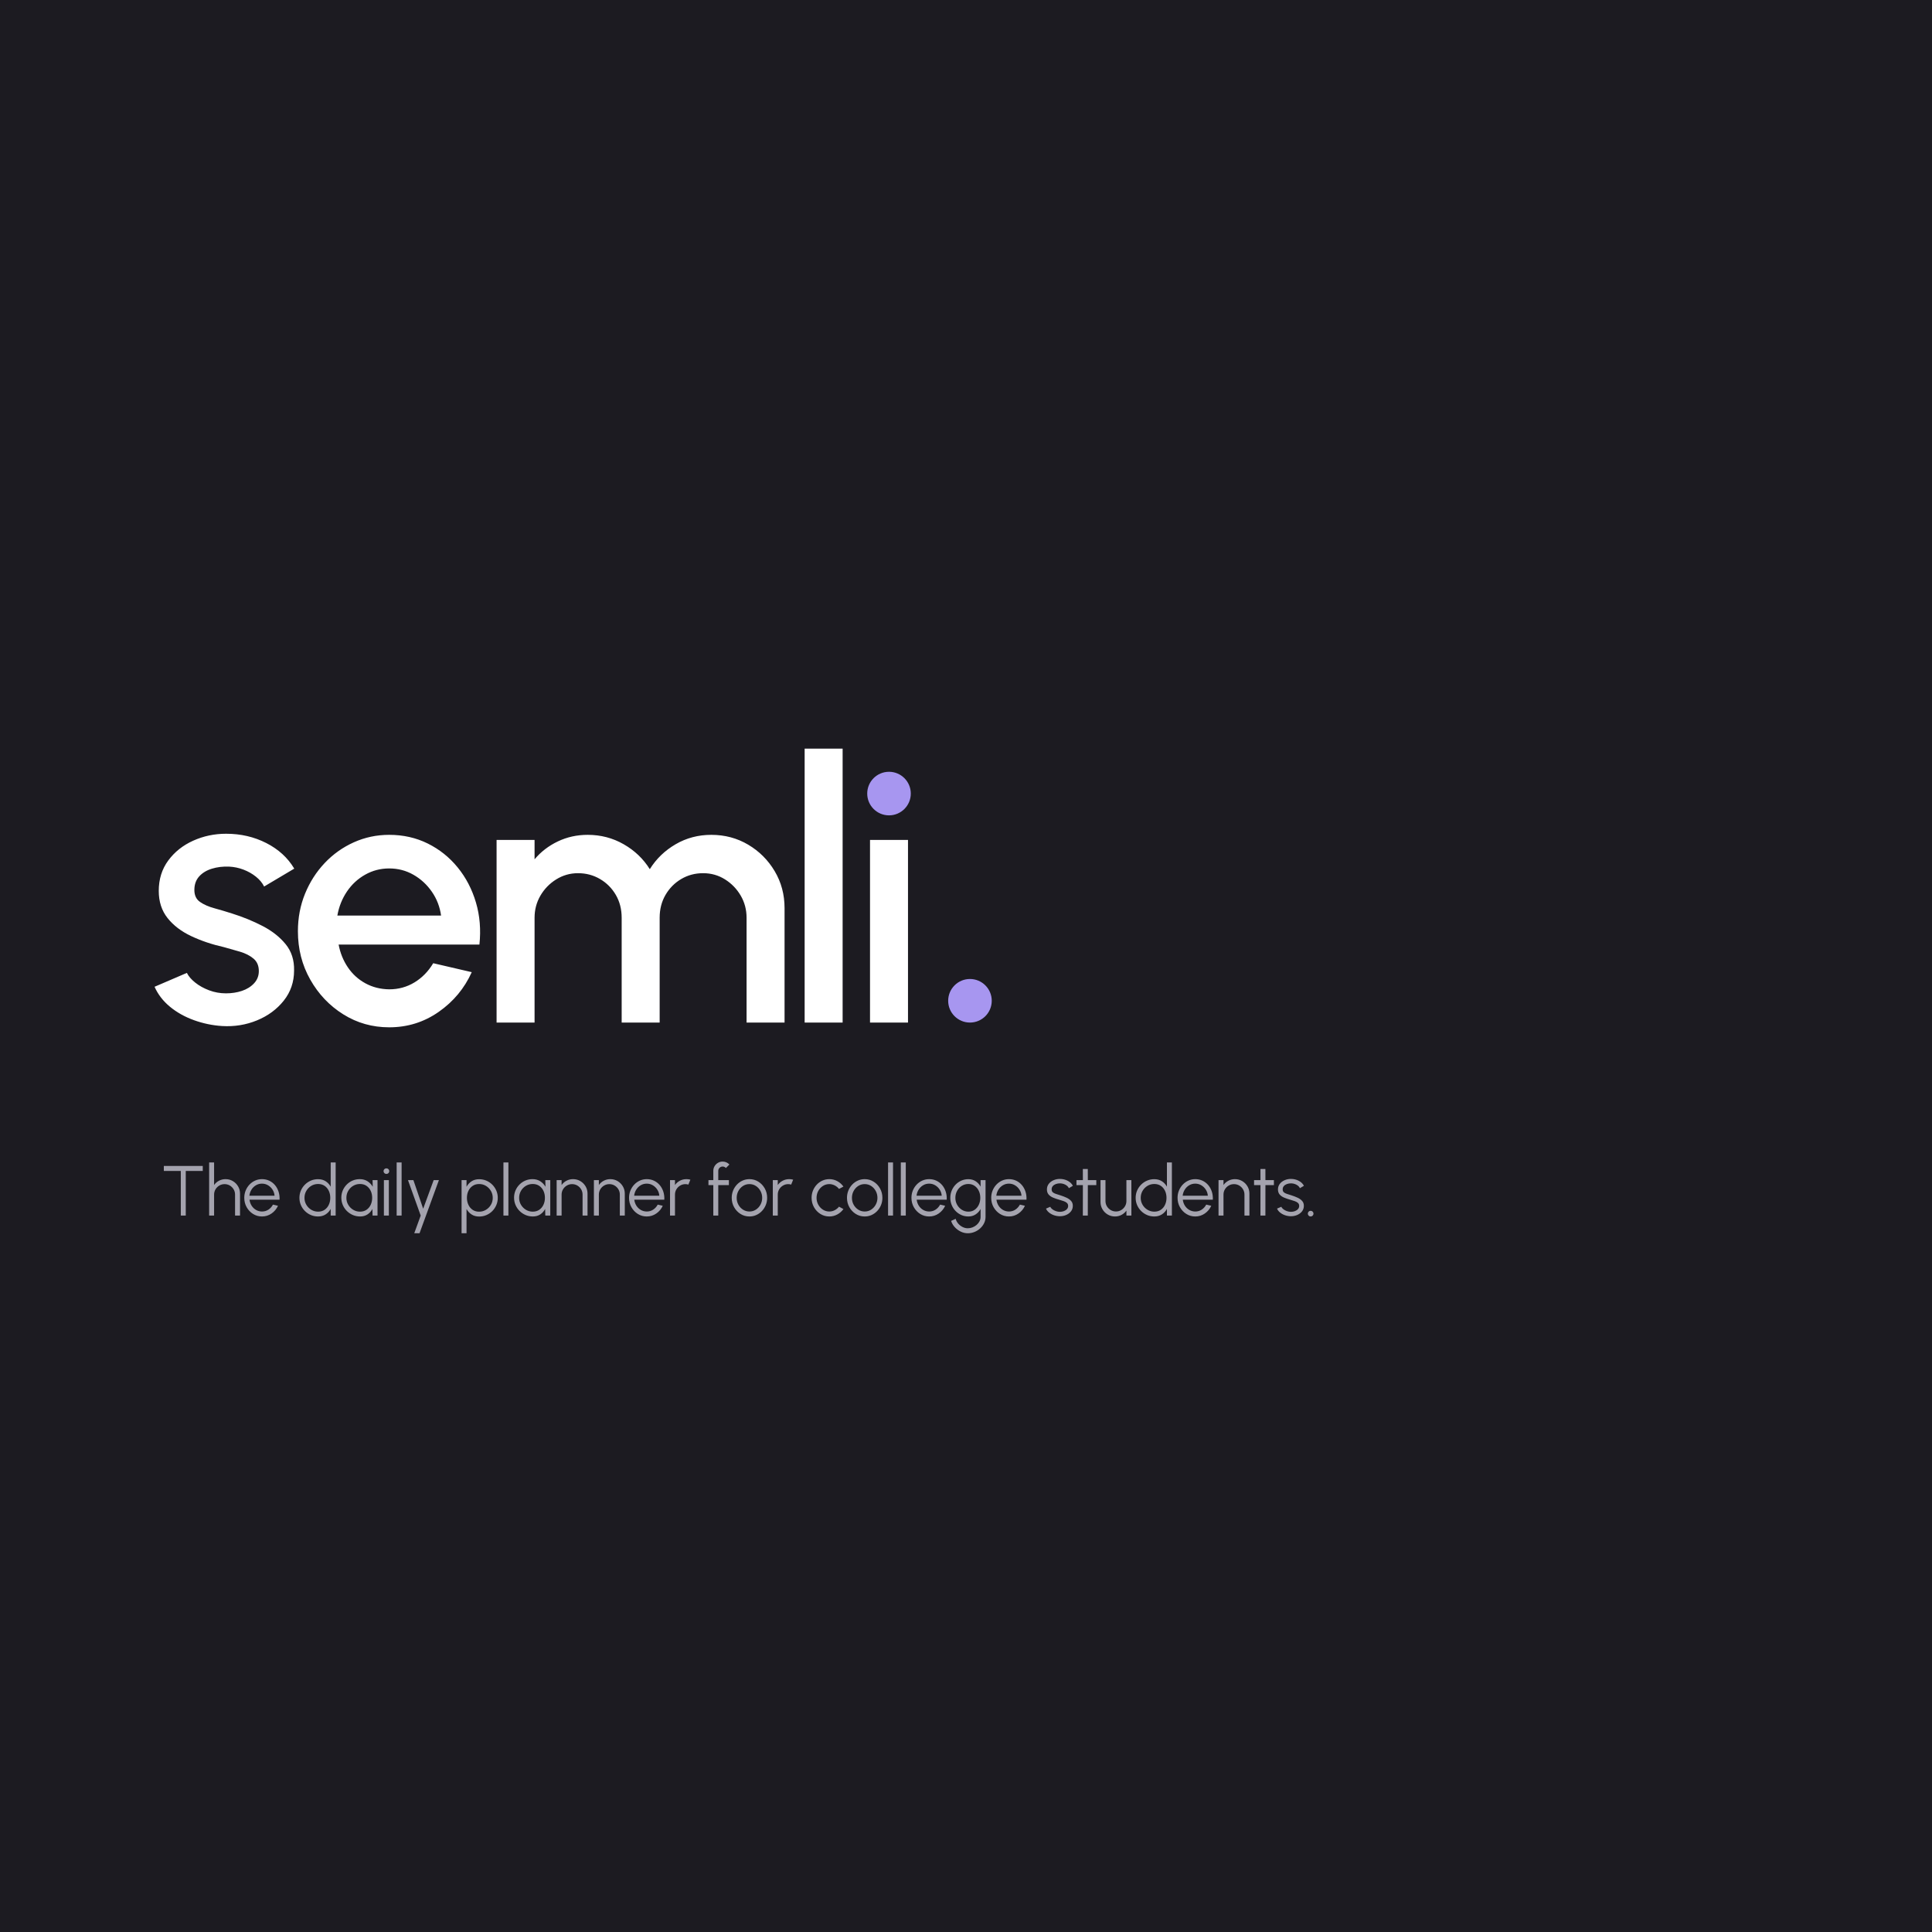
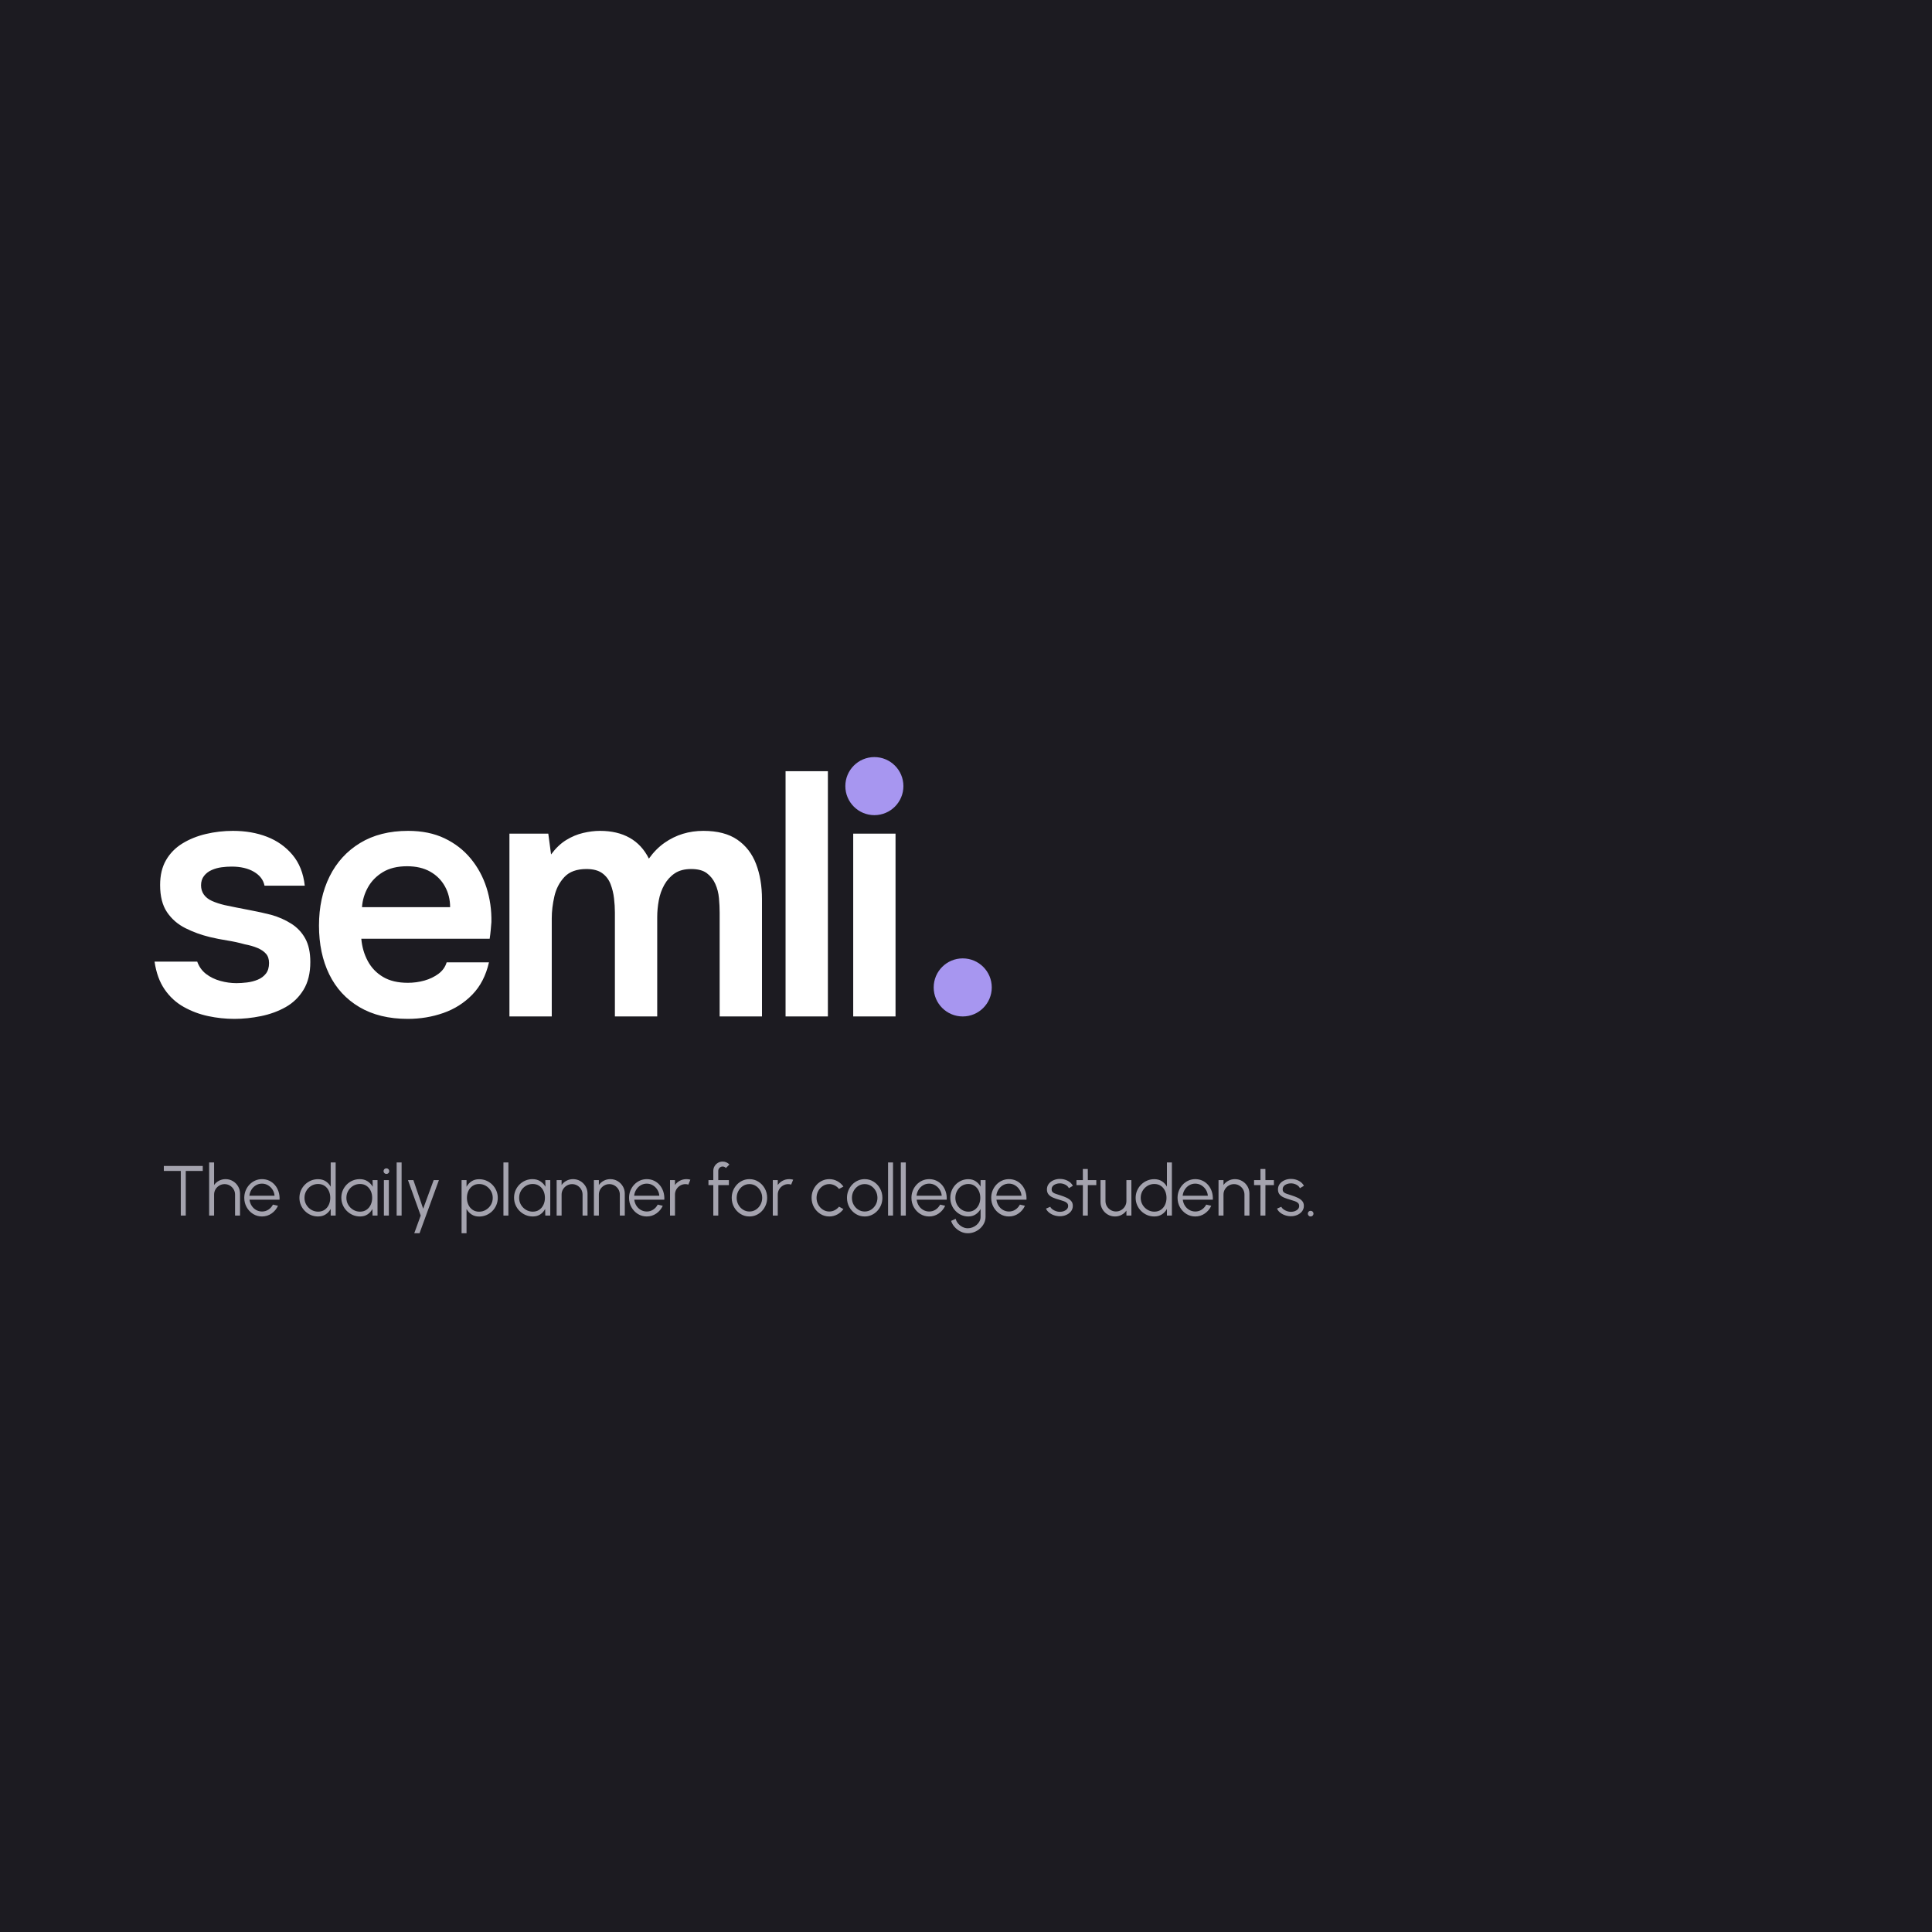
<svg xmlns="http://www.w3.org/2000/svg" viewBox="0 0 1200 1200" width="1200" height="1200">
  <rect width="1200" height="1200" fill="#1C1B21" />
-   <g transform="translate(96.00 465.00) scale(0.113421) translate(-50.00 1500.00)">
-     <path d="M420.0 19Q341.0 14 266.0 -13.0Q191.0 -40 134.5 -86.5Q78.0 -133 50.0 -196L227.0 -272Q240.0 -245 272.5 -219.0Q305.0 -193 349.0 -176.5Q393.0 -160 441.0 -160Q488.0 -160 528.5 -173.5Q569.0 -187 595.0 -215.0Q621.0 -243 621.0 -282Q621.0 -326 591.5 -350.5Q562.0 -375 518.0 -388.0Q474.0 -401 430.0 -413Q332.0 -435 250.5 -473.5Q169.0 -512 121.0 -572.5Q73.0 -633 73.0 -721Q73.0 -817 125.0 -887.5Q177.0 -958 261.5 -996.0Q346.0 -1034 442.0 -1034Q562.0 -1034 662.0 -983.0Q762.0 -932 815.0 -843L650.0 -745Q635.0 -775 605.0 -799.0Q575.0 -823 537.0 -837.5Q499.0 -852 458.0 -854Q407.0 -856 363.5 -842.5Q320.0 -829 294.0 -800.0Q268.0 -771 268.0 -726Q268.0 -682 299.0 -660.5Q330.0 -639 377.5 -626.0Q425.0 -613 475.0 -597Q564.0 -569 642.0 -528.5Q720.0 -488 768.0 -429.0Q816.0 -370 814.0 -285Q814.0 -191 757.5 -120.0Q701.0 -49 611.0 -12.0Q521.0 25 420.0 19Z M1335.0 26Q1197.0 26 1083.5 -45.0Q970.0 -116 902.5 -235.5Q835.0 -355 835.0 -500Q835.0 -610 874.0 -705.5Q913.0 -801 981.5 -873.5Q1050.0 -946 1141.0 -987.0Q1232.0 -1028 1335.0 -1028Q1450.0 -1028 1546.0 -980.5Q1642.0 -933 1710.0 -849.5Q1778.0 -766 1810.0 -657.5Q1842.0 -549 1829.0 -427H1058.0Q1071.0 -358 1108.5 -302.5Q1146.0 -247 1204.5 -215.0Q1263.0 -183 1335.0 -182Q1411.0 -182 1473.5 -220.0Q1536.0 -258 1576.0 -325L1787.0 -276Q1727.0 -143 1606.0 -58.5Q1485.0 26 1335.0 26ZM1051.0 -586H1619.0Q1609.0 -658 1568.5 -716.5Q1528.0 -775 1467.5 -809.5Q1407.0 -844 1335.0 -844Q1264.0 -844 1203.5 -810.0Q1143.0 -776 1103.5 -717.5Q1064.0 -659 1051.0 -586Z M1923.0 0V-1000H2131.0V-894Q2183.0 -956 2258.5 -992.0Q2334.0 -1028 2422.0 -1028Q2529.0 -1028 2619.0 -976.5Q2709.0 -925 2762.0 -840Q2815.0 -925 2903.5 -976.5Q2992.0 -1028 3099.0 -1028Q3210.0 -1028 3301.0 -974.0Q3392.0 -920 3446.0 -829.0Q3500.0 -738 3500.0 -627V0H3292.0V-574Q3292.0 -640 3260.0 -695.0Q3228.0 -750 3174.0 -784.0Q3120.0 -818 3054.0 -818Q2988.0 -818 2934.0 -786.0Q2880.0 -754 2848.0 -699.0Q2816.0 -644 2816.0 -574V0H2608.0V-574Q2608.0 -644 2576.0 -699.0Q2544.0 -754 2489.5 -786.0Q2435.0 -818 2369.0 -818Q2304.0 -818 2249.5 -784.0Q2195.0 -750 2163.0 -695.0Q2131.0 -640 2131.0 -574V0Z M3610.0 0V-1500H3818.0V0Z M3968.0 -1000H4176.0V0H3968.0Z" fill="#FFFFFF" />
-     <circle cx="4072.0" cy="-1254.0" r="119.3" fill="#A796F0" />
-     <circle cx="4515.3" cy="-119.3" r="119.3" fill="#A796F0" />
+   <g transform="translate(96.000 470.235) scale(0.1436428) translate(-46.500 1121.550)">
+     <path d="M391.5 10.5Q334.5 10.5 278.25 -1.5Q222 -13.5 172.5 -41.25Q123 -69 90 -117Q57 -165 46.5 -237H231Q243 -204 269.25 -183.75Q295.5 -163.5 330.75 -153.75Q366 -144 400.5 -144Q421.5 -144 446.25 -147Q471 -150 492.75 -159Q514.5 -168 528 -185.25Q541.5 -202.5 541.5 -231Q541.5 -256.5 528 -271.5Q514.5 -286.5 491.25 -296.25Q468 -306 436.5 -312Q399 -322.5 360.75 -328.5Q322.5 -334.5 285 -343.5Q229.5 -357 180 -381.75Q130.5 -406.5 100.5 -450.75Q70.5 -495 70.5 -568.5Q70.5 -631.5 96 -675.75Q121.5 -720 166.5 -747.75Q211.5 -775.5 268.5 -789Q325.5 -802.5 385.5 -802.5Q466.5 -802.5 532.5 -777Q598.5 -751.5 642.75 -699Q687 -646.5 696 -565.5H522Q514.5 -603 476.25 -625.5Q438 -648 379.5 -648Q358.5 -648 336 -645Q313.5 -642 293.25 -633Q273 -624 260.25 -607.5Q247.5 -591 247.5 -567Q247.5 -544.5 259.5 -527.25Q271.5 -510 294.75 -499.5Q318 -489 349.5 -481.5Q399 -471 454.5 -460.5Q510 -450 550.5 -439.5Q598.5 -426 637.5 -401.25Q676.5 -376.5 698.25 -336.75Q720 -297 720 -235.5Q720 -163.5 690.75 -115.5Q661.5 -67.5 613.5 -40.5Q565.5 -13.5 507 -1.5Q448.5 10.5 391.5 10.5Z M1141.5 10.5Q1018.5 10.5 932.25 -40.5Q846 -91.5 801.75 -182.25Q757.5 -273 757.5 -393Q757.5 -513 803.25 -605.25Q849 -697.5 935.25 -750Q1021.5 -802.5 1143 -802.5Q1233 -802.5 1300.5 -770.25Q1368 -738 1413.75 -682.5Q1459.5 -627 1482 -556.5Q1504.5 -486 1503 -408Q1501.5 -390 1500 -372.75Q1498.5 -355.5 1495.5 -336H940.5Q945 -283.5 968.25 -240Q991.5 -196.5 1034.25 -171Q1077 -145.5 1141.5 -145.5Q1179 -145.5 1213.5 -155.25Q1248 -165 1274.25 -184.5Q1300.5 -204 1309.5 -234H1492.5Q1473 -148.5 1420.5 -94.5Q1368 -40.5 1295.25 -15Q1222.5 10.5 1141.5 10.5ZM1324.5 -472.5Q1324.5 -522 1302 -562.5Q1279.5 -603 1238.25 -626.25Q1197 -649.5 1138.5 -649.5Q1075.5 -649.5 1033.5 -624Q991.5 -598.5 969 -558Q946.5 -517.5 943.5 -472.5Z M1581 0V-790.5H1749L1761 -700.5Q1791 -741 1826.25 -762.75Q1861.5 -784.5 1899.75 -793.5Q1938 -802.5 1972.5 -802.5Q2047.5 -802.5 2100.75 -772.5Q2154 -742.5 2184 -682.5Q2214 -724.5 2251.5 -750.75Q2289 -777 2331 -789.75Q2373 -802.5 2419.5 -802.5Q2511 -802.5 2566.5 -764.25Q2622 -726 2647.5 -659.25Q2673 -592.5 2673 -507V0H2490V-448.5Q2490 -478.5 2487 -511.5Q2484 -544.5 2471.25 -573Q2458.5 -601.5 2434.5 -619.5Q2410.5 -637.5 2367 -637.5Q2323.5 -637.5 2295.75 -618.75Q2268 -600 2250.75 -569.25Q2233.5 -538.5 2226.75 -501.75Q2220 -465 2220 -429V0H2037V-450Q2037 -478.5 2033.25 -510.75Q2029.5 -543 2018.25 -572.25Q2007 -601.5 1982.25 -619.5Q1957.5 -637.5 1914 -637.5Q1851 -637.5 1818.75 -603Q1786.5 -568.5 1775.25 -519Q1764 -469.5 1764 -424.5V0Z M2775 0V-1060.5H2958V0Z M3067.5 0V-790.5H3250.5V0Z" fill="#FFFFFF" />
+     <circle cx="3159.0" cy="-996.0" r="125.55" fill="#A796F0" />
+     <circle cx="3541.05" cy="-125.55" r="125.55" fill="#A796F0" />
  </g>
  <g transform="translate(100 755)">
    <path d="M25.938 -30.8V-27.72H15.378V0.0H12.298V-27.72H1.76V-30.8Z M49.082 -13.618V0.0H46.002V-13.002Q46.002 -14.806 45.122 -16.28Q44.242 -17.754 42.768 -18.634Q41.294 -19.514 39.49 -19.514Q37.708 -19.514 36.223 -18.634Q34.738 -17.754 33.858 -16.28Q32.978 -14.806 32.978 -13.002V0.0H29.898V-33.0H32.978V-18.964Q34.144 -20.636 36.014 -21.626Q37.884 -22.616 40.084 -22.616Q42.57 -22.616 44.616 -21.406Q46.662 -20.196 47.872 -18.15Q49.082 -16.104 49.082 -13.618Z M62.722 0.572Q59.686 0.572 57.189 -0.99Q54.692 -2.552 53.207 -5.181Q51.722 -7.81 51.722 -11.0Q51.722 -13.42 52.58 -15.521Q53.438 -17.622 54.945 -19.217Q56.452 -20.812 58.454 -21.714Q60.456 -22.616 62.722 -22.616Q65.164 -22.616 67.221 -21.648Q69.278 -20.68 70.763 -18.942Q72.248 -17.204 73.007 -14.872Q73.766 -12.54 73.634 -9.834H54.978Q55.242 -7.744 56.309 -6.094Q57.376 -4.444 59.037 -3.487Q60.698 -2.53 62.722 -2.508Q64.922 -2.508 66.693 -3.652Q68.464 -4.796 69.542 -6.798L72.666 -6.072Q71.346 -3.146 68.684 -1.287Q66.022 0.572 62.722 0.572ZM54.89 -12.32H70.532Q70.378 -14.366 69.289 -16.071Q68.2 -17.776 66.484 -18.799Q64.768 -19.822 62.722 -19.822Q60.676 -19.822 58.982 -18.821Q57.288 -17.82 56.21 -16.115Q55.132 -14.41 54.89 -12.32Z  M105.402 -33.0H108.482V0.0H105.402V-4.114Q104.258 -2.002 102.267 -0.715Q100.276 0.572 97.548 0.572Q95.15 0.572 93.06 -0.33Q90.97 -1.232 89.375 -2.827Q87.78 -4.422 86.878 -6.512Q85.976 -8.602 85.976 -11.0Q85.976 -13.398 86.878 -15.499Q87.78 -17.6 89.375 -19.195Q90.97 -20.79 93.06 -21.692Q95.15 -22.594 97.548 -22.594Q100.276 -22.594 102.267 -21.307Q104.258 -20.02 105.402 -17.93ZM97.57 -2.42Q99.924 -2.42 101.618 -3.575Q103.312 -4.73 104.225 -6.688Q105.138 -8.646 105.138 -11.0Q105.138 -13.42 104.214 -15.367Q103.29 -17.314 101.596 -18.458Q99.902 -19.602 97.57 -19.602Q95.238 -19.602 93.324 -18.447Q91.41 -17.292 90.266 -15.334Q89.122 -13.376 89.122 -11.0Q89.122 -8.602 90.288 -6.655Q91.454 -4.708 93.379 -3.564Q95.304 -2.42 97.57 -2.42Z M131.406 -22.0H134.486V0.0H131.406L131.296 -4.092Q130.218 -2.002 128.282 -0.715Q126.346 0.572 123.662 0.572Q121.242 0.572 119.13 -0.341Q117.018 -1.254 115.412 -2.86Q113.806 -4.466 112.904 -6.578Q112.002 -8.69 112.002 -11.11Q112.002 -13.486 112.893 -15.576Q113.784 -17.666 115.357 -19.25Q116.93 -20.834 119.009 -21.725Q121.088 -22.616 123.464 -22.616Q126.214 -22.616 128.26 -21.307Q130.306 -19.998 131.516 -17.886ZM123.596 -2.42Q125.95 -2.42 127.644 -3.575Q129.338 -4.73 130.251 -6.688Q131.164 -8.646 131.164 -11.0Q131.164 -13.42 130.24 -15.367Q129.316 -17.314 127.622 -18.458Q125.928 -19.602 123.596 -19.602Q121.264 -19.602 119.339 -18.447Q117.414 -17.292 116.281 -15.334Q115.148 -13.376 115.148 -11.0Q115.148 -8.602 116.314 -6.655Q117.48 -4.708 119.405 -3.564Q121.33 -2.42 123.596 -2.42Z M138.446 -22.0H141.526V0.0H138.446ZM140.008 -25.85Q139.26 -25.85 138.743 -26.345Q138.226 -26.84 138.226 -27.588Q138.226 -28.336 138.743 -28.831Q139.26 -29.326 140.008 -29.326Q140.734 -29.326 141.251 -28.831Q141.768 -28.336 141.768 -27.588Q141.768 -26.84 141.262 -26.345Q140.756 -25.85 140.008 -25.85Z M146.366 0.0V-33.0H149.446V0.0Z M169.356 -22.0H172.612L160.578 11.0H157.3L161.304 0.0L153.406 -22.0H156.772L162.844 -4.246Z  M189.772 11.0H186.692V-22.0H189.772V-17.886Q190.916 -19.976 192.896 -21.274Q194.876 -22.572 197.604 -22.572Q200.002 -22.572 202.103 -21.67Q204.204 -20.768 205.788 -19.173Q207.372 -17.578 208.274 -15.488Q209.176 -13.398 209.176 -11.0Q209.176 -8.602 208.274 -6.49Q207.372 -4.378 205.788 -2.783Q204.204 -1.188 202.103 -0.286Q200.002 0.616 197.604 0.616Q194.876 0.616 192.896 -0.682Q190.916 -1.98 189.772 -4.07ZM197.582 -19.58Q195.272 -19.58 193.567 -18.425Q191.862 -17.27 190.938 -15.334Q190.014 -13.398 190.014 -11.0Q190.014 -8.646 190.927 -6.688Q191.84 -4.73 193.545 -3.564Q195.25 -2.398 197.582 -2.398Q199.87 -2.398 201.795 -3.542Q203.72 -4.686 204.886 -6.633Q206.052 -8.58 206.052 -11.0Q206.052 -13.354 204.908 -15.301Q203.764 -17.248 201.85 -18.414Q199.936 -19.58 197.582 -19.58Z M212.696 0.0V-33.0H215.776V0.0Z M238.7 -22.0H241.78V0.0H238.7L238.59 -4.092Q237.512 -2.002 235.576 -0.715Q233.64 0.572 230.956 0.572Q228.536 0.572 226.424 -0.341Q224.312 -1.254 222.706 -2.86Q221.1 -4.466 220.198 -6.578Q219.296 -8.69 219.296 -11.11Q219.296 -13.486 220.187 -15.576Q221.078 -17.666 222.651 -19.25Q224.224 -20.834 226.303 -21.725Q228.382 -22.616 230.758 -22.616Q233.508 -22.616 235.554 -21.307Q237.6 -19.998 238.81 -17.886ZM230.89 -2.42Q233.244 -2.42 234.938 -3.575Q236.632 -4.73 237.545 -6.688Q238.458 -8.646 238.458 -11.0Q238.458 -13.42 237.534 -15.367Q236.61 -17.314 234.916 -18.458Q233.222 -19.602 230.89 -19.602Q228.558 -19.602 226.633 -18.447Q224.708 -17.292 223.575 -15.334Q222.442 -13.376 222.442 -11.0Q222.442 -8.602 223.608 -6.655Q224.774 -4.708 226.699 -3.564Q228.624 -2.42 230.89 -2.42Z M264.924 -13.618V0.0H261.844V-13.002Q261.844 -14.806 260.964 -16.28Q260.084 -17.754 258.61 -18.634Q257.136 -19.514 255.332 -19.514Q253.55 -19.514 252.065 -18.634Q250.58 -17.754 249.7 -16.28Q248.82 -14.806 248.82 -13.002V0.0H245.74V-22.0H248.82V-18.964Q249.986 -20.636 251.856 -21.626Q253.726 -22.616 255.926 -22.616Q258.412 -22.616 260.458 -21.406Q262.504 -20.196 263.714 -18.15Q264.924 -16.104 264.924 -13.618Z M288.068 -13.618V0.0H284.988V-13.002Q284.988 -14.806 284.108 -16.28Q283.228 -17.754 281.754 -18.634Q280.28 -19.514 278.476 -19.514Q276.694 -19.514 275.209 -18.634Q273.724 -17.754 272.844 -16.28Q271.964 -14.806 271.964 -13.002V0.0H268.884V-22.0H271.964V-18.964Q273.13 -20.636 275.0 -21.626Q276.87 -22.616 279.07 -22.616Q281.556 -22.616 283.602 -21.406Q285.648 -20.196 286.858 -18.15Q288.068 -16.104 288.068 -13.618Z M301.708 0.572Q298.672 0.572 296.175 -0.99Q293.678 -2.552 292.193 -5.181Q290.708 -7.81 290.708 -11.0Q290.708 -13.42 291.566 -15.521Q292.424 -17.622 293.931 -19.217Q295.438 -20.812 297.44 -21.714Q299.442 -22.616 301.708 -22.616Q304.15 -22.616 306.207 -21.648Q308.264 -20.68 309.749 -18.942Q311.234 -17.204 311.993 -14.872Q312.752 -12.54 312.62 -9.834H293.964Q294.228 -7.744 295.295 -6.094Q296.362 -4.444 298.023 -3.487Q299.684 -2.53 301.708 -2.508Q303.908 -2.508 305.679 -3.652Q307.45 -4.796 308.528 -6.798L311.652 -6.072Q310.332 -3.146 307.67 -1.287Q305.008 0.572 301.708 0.572ZM293.876 -12.32H309.518Q309.364 -14.366 308.275 -16.071Q307.186 -17.776 305.47 -18.799Q303.754 -19.822 301.708 -19.822Q299.662 -19.822 297.968 -18.821Q296.274 -17.82 295.196 -16.115Q294.118 -14.41 293.876 -12.32Z M316.162 0.0V-22.0H319.242V-18.964Q320.408 -20.636 322.278 -21.626Q324.148 -22.616 326.348 -22.616Q327.624 -22.616 328.812 -22.286L327.558 -19.228Q326.634 -19.514 325.754 -19.514Q323.972 -19.514 322.487 -18.634Q321.002 -17.754 320.122 -16.28Q319.242 -14.806 319.242 -13.002V0.0Z  M346.126 -27.742V-22.0H352.726V-18.92H346.126V0.0H343.046V-18.92H340.032V-22.0H343.046V-27.742Q343.046 -29.348 343.827 -30.657Q344.608 -31.966 345.928 -32.747Q347.248 -33.528 348.854 -33.528Q350.02 -33.528 351.109 -33.066Q352.198 -32.604 353.056 -31.702L350.856 -29.524Q350.504 -29.964 349.965 -30.206Q349.426 -30.448 348.854 -30.448Q347.732 -30.448 346.929 -29.656Q346.126 -28.864 346.126 -27.742Z M365.486 0.572Q362.45 0.572 359.953 -0.99Q357.456 -2.552 355.971 -5.181Q354.486 -7.81 354.486 -11.0Q354.486 -13.42 355.344 -15.521Q356.202 -17.622 357.709 -19.217Q359.216 -20.812 361.218 -21.714Q363.22 -22.616 365.486 -22.616Q368.522 -22.616 371.019 -21.054Q373.516 -19.492 375.001 -16.852Q376.486 -14.212 376.486 -11.0Q376.486 -8.602 375.628 -6.512Q374.77 -4.422 373.263 -2.827Q371.756 -1.232 369.765 -0.33Q367.774 0.572 365.486 0.572ZM365.486 -2.508Q367.73 -2.508 369.523 -3.685Q371.316 -4.862 372.361 -6.798Q373.406 -8.734 373.406 -11.0Q373.406 -13.31 372.35 -15.257Q371.294 -17.204 369.501 -18.37Q367.708 -19.536 365.486 -19.536Q363.242 -19.536 361.449 -18.359Q359.656 -17.182 358.611 -15.246Q357.566 -13.31 357.566 -11.0Q357.566 -8.624 358.644 -6.699Q359.722 -4.774 361.526 -3.641Q363.33 -2.508 365.486 -2.508Z M380.006 0.0V-22.0H383.086V-18.964Q384.252 -20.636 386.122 -21.626Q387.992 -22.616 390.192 -22.616Q391.468 -22.616 392.656 -22.286L391.402 -19.228Q390.478 -19.514 389.598 -19.514Q387.816 -19.514 386.331 -18.634Q384.846 -17.754 383.966 -16.28Q383.086 -14.806 383.086 -13.002V0.0Z  M421.124 -5.522 423.874 -4.026Q422.378 -1.936 420.079 -0.682Q417.78 0.572 415.096 0.572Q412.06 0.572 409.563 -0.99Q407.066 -2.552 405.581 -5.181Q404.096 -7.81 404.096 -11.0Q404.096 -13.42 404.954 -15.521Q405.812 -17.622 407.319 -19.217Q408.826 -20.812 410.828 -21.714Q412.83 -22.616 415.096 -22.616Q417.78 -22.616 420.079 -21.362Q422.378 -20.108 423.874 -17.996L421.124 -16.522Q419.98 -17.974 418.374 -18.755Q416.768 -19.536 415.096 -19.536Q412.874 -19.536 411.07 -18.359Q409.266 -17.182 408.221 -15.246Q407.176 -13.31 407.176 -11.0Q407.176 -8.69 408.243 -6.754Q409.31 -4.818 411.114 -3.663Q412.918 -2.508 415.096 -2.508Q416.9 -2.508 418.484 -3.344Q420.068 -4.18 421.124 -5.522Z M437.074 0.572Q434.038 0.572 431.541 -0.99Q429.044 -2.552 427.559 -5.181Q426.074 -7.81 426.074 -11.0Q426.074 -13.42 426.932 -15.521Q427.79 -17.622 429.297 -19.217Q430.804 -20.812 432.806 -21.714Q434.808 -22.616 437.074 -22.616Q440.11 -22.616 442.607 -21.054Q445.104 -19.492 446.589 -16.852Q448.074 -14.212 448.074 -11.0Q448.074 -8.602 447.216 -6.512Q446.358 -4.422 444.851 -2.827Q443.344 -1.232 441.353 -0.33Q439.362 0.572 437.074 0.572ZM437.074 -2.508Q439.318 -2.508 441.111 -3.685Q442.904 -4.862 443.949 -6.798Q444.994 -8.734 444.994 -11.0Q444.994 -13.31 443.938 -15.257Q442.882 -17.204 441.089 -18.37Q439.296 -19.536 437.074 -19.536Q434.83 -19.536 433.037 -18.359Q431.244 -17.182 430.199 -15.246Q429.154 -13.31 429.154 -11.0Q429.154 -8.624 430.232 -6.699Q431.31 -4.774 433.114 -3.641Q434.918 -2.508 437.074 -2.508Z M451.594 0.0V-33.0H454.674V0.0Z M459.514 0.0V-33.0H462.594V0.0Z M477.114 0.572Q474.078 0.572 471.581 -0.99Q469.084 -2.552 467.599 -5.181Q466.114 -7.81 466.114 -11.0Q466.114 -13.42 466.972 -15.521Q467.83 -17.622 469.337 -19.217Q470.844 -20.812 472.846 -21.714Q474.848 -22.616 477.114 -22.616Q479.556 -22.616 481.613 -21.648Q483.67 -20.68 485.155 -18.942Q486.64 -17.204 487.399 -14.872Q488.158 -12.54 488.026 -9.834H469.37Q469.634 -7.744 470.701 -6.094Q471.768 -4.444 473.429 -3.487Q475.09 -2.53 477.114 -2.508Q479.314 -2.508 481.085 -3.652Q482.856 -4.796 483.934 -6.798L487.058 -6.072Q485.738 -3.146 483.076 -1.287Q480.414 0.572 477.114 0.572ZM469.282 -12.32H484.924Q484.77 -14.366 483.681 -16.071Q482.592 -17.776 480.876 -18.799Q479.16 -19.822 477.114 -19.822Q475.068 -19.822 473.374 -18.821Q471.68 -17.82 470.602 -16.115Q469.524 -14.41 469.282 -12.32Z M509.058 -22.0H512.138V0.814Q512.138 2.926 511.225 4.774Q510.312 6.622 508.761 8.019Q507.21 9.416 505.23 10.208Q503.25 11.0 501.116 11.0Q498.828 11.0 496.694 9.955Q494.56 8.91 492.987 7.172Q491.414 5.434 490.754 3.322L493.592 2.024Q494.01 3.674 495.165 5.005Q496.32 6.336 497.893 7.117Q499.466 7.898 501.116 7.898Q502.634 7.898 504.053 7.337Q505.472 6.776 506.605 5.808Q507.738 4.84 508.398 3.553Q509.058 2.266 509.058 0.814V-4.048Q507.914 -1.98 505.967 -0.704Q504.02 0.572 501.446 0.572Q499.136 0.572 497.101 -0.33Q495.066 -1.232 493.526 -2.827Q491.986 -4.422 491.117 -6.512Q490.248 -8.602 490.248 -11.0Q490.248 -13.398 491.117 -15.499Q491.986 -17.6 493.526 -19.195Q495.066 -20.79 497.101 -21.692Q499.136 -22.594 501.446 -22.594Q504.02 -22.594 505.967 -21.329Q507.914 -20.064 509.058 -17.974ZM501.468 -2.42Q503.756 -2.42 505.417 -3.608Q507.078 -4.796 507.98 -6.754Q508.882 -8.712 508.882 -11.0Q508.882 -13.354 507.969 -15.301Q507.056 -17.248 505.384 -18.425Q503.712 -19.602 501.468 -19.602Q499.224 -19.602 497.387 -18.447Q495.55 -17.292 494.472 -15.334Q493.394 -13.376 493.394 -11.0Q493.394 -8.624 494.494 -6.677Q495.594 -4.73 497.431 -3.575Q499.268 -2.42 501.468 -2.42Z M526.658 0.572Q523.622 0.572 521.125 -0.99Q518.628 -2.552 517.143 -5.181Q515.658 -7.81 515.658 -11.0Q515.658 -13.42 516.516 -15.521Q517.374 -17.622 518.881 -19.217Q520.388 -20.812 522.39 -21.714Q524.392 -22.616 526.658 -22.616Q529.1 -22.616 531.157 -21.648Q533.214 -20.68 534.699 -18.942Q536.184 -17.204 536.943 -14.872Q537.702 -12.54 537.57 -9.834H518.914Q519.178 -7.744 520.245 -6.094Q521.312 -4.444 522.973 -3.487Q524.634 -2.53 526.658 -2.508Q528.858 -2.508 530.629 -3.652Q532.4 -4.796 533.478 -6.798L536.602 -6.072Q535.282 -3.146 532.62 -1.287Q529.958 0.572 526.658 0.572ZM518.826 -12.32H534.468Q534.314 -14.366 533.225 -16.071Q532.136 -17.776 530.42 -18.799Q528.704 -19.822 526.658 -19.822Q524.612 -19.822 522.918 -18.821Q521.224 -17.82 520.146 -16.115Q519.068 -14.41 518.826 -12.32Z  M558.03 0.418Q556.226 0.374 554.51 -0.242Q552.794 -0.858 551.518 -1.914Q550.242 -2.97 549.692 -4.312L552.354 -5.456Q552.706 -4.598 553.663 -3.883Q554.62 -3.168 555.852 -2.739Q557.084 -2.31 558.294 -2.31Q559.636 -2.31 560.802 -2.75Q561.968 -3.19 562.705 -4.015Q563.442 -4.84 563.442 -5.962Q563.442 -7.172 562.65 -7.865Q561.858 -8.558 560.648 -8.965Q559.438 -9.372 558.162 -9.746Q555.83 -10.384 554.048 -11.154Q552.266 -11.924 551.265 -13.123Q550.264 -14.322 550.264 -16.214Q550.264 -18.216 551.397 -19.679Q552.53 -21.142 554.367 -21.945Q556.204 -22.748 558.294 -22.748Q560.978 -22.748 563.189 -21.582Q565.4 -20.416 566.39 -18.48L563.904 -17.006Q563.508 -17.908 562.65 -18.568Q561.792 -19.228 560.703 -19.602Q559.614 -19.976 558.492 -19.998Q557.084 -20.02 555.874 -19.591Q554.664 -19.162 553.927 -18.326Q553.19 -17.49 553.19 -16.28Q553.19 -15.07 553.916 -14.443Q554.642 -13.816 555.885 -13.431Q557.128 -13.046 558.69 -12.54Q560.692 -11.902 562.452 -11.088Q564.212 -10.274 565.29 -9.064Q566.368 -7.854 566.346 -6.006Q566.346 -4.026 565.158 -2.552Q563.97 -1.078 562.078 -0.297Q560.186 0.484 558.03 0.418Z M580.932 -18.92H575.674L575.652 0.0H572.572L572.594 -18.92H568.612V-22.0H572.594L572.572 -28.908H575.652L575.674 -22.0H580.932Z M583.55 -8.426V-22.0H586.63V-9.042Q586.63 -7.238 587.51 -5.764Q588.39 -4.29 589.875 -3.41Q591.36 -2.53 593.142 -2.53Q594.946 -2.53 596.409 -3.41Q597.872 -4.29 598.752 -5.764Q599.632 -7.238 599.632 -9.042V-22.0H602.712L602.734 0.0H599.654L599.632 -3.08Q598.466 -1.408 596.607 -0.418Q594.748 0.572 592.548 0.572Q590.062 0.572 588.016 -0.638Q585.97 -1.848 584.76 -3.894Q583.55 -5.94 583.55 -8.426Z M624.8 -33.0H627.88V0.0H624.8V-4.114Q623.656 -2.002 621.665 -0.715Q619.674 0.572 616.946 0.572Q614.548 0.572 612.458 -0.33Q610.368 -1.232 608.773 -2.827Q607.178 -4.422 606.276 -6.512Q605.374 -8.602 605.374 -11.0Q605.374 -13.398 606.276 -15.499Q607.178 -17.6 608.773 -19.195Q610.368 -20.79 612.458 -21.692Q614.548 -22.594 616.946 -22.594Q619.674 -22.594 621.665 -21.307Q623.656 -20.02 624.8 -17.93ZM616.968 -2.42Q619.322 -2.42 621.016 -3.575Q622.71 -4.73 623.623 -6.688Q624.536 -8.646 624.536 -11.0Q624.536 -13.42 623.612 -15.367Q622.688 -17.314 620.994 -18.458Q619.3 -19.602 616.968 -19.602Q614.636 -19.602 612.722 -18.447Q610.808 -17.292 609.664 -15.334Q608.52 -13.376 608.52 -11.0Q608.52 -8.602 609.686 -6.655Q610.852 -4.708 612.777 -3.564Q614.702 -2.42 616.968 -2.42Z M642.4 0.572Q639.364 0.572 636.867 -0.99Q634.37 -2.552 632.885 -5.181Q631.4 -7.81 631.4 -11.0Q631.4 -13.42 632.258 -15.521Q633.116 -17.622 634.623 -19.217Q636.13 -20.812 638.132 -21.714Q640.134 -22.616 642.4 -22.616Q644.842 -22.616 646.899 -21.648Q648.956 -20.68 650.441 -18.942Q651.926 -17.204 652.685 -14.872Q653.444 -12.54 653.312 -9.834H634.656Q634.92 -7.744 635.987 -6.094Q637.054 -4.444 638.715 -3.487Q640.376 -2.53 642.4 -2.508Q644.6 -2.508 646.371 -3.652Q648.142 -4.796 649.22 -6.798L652.344 -6.072Q651.024 -3.146 648.362 -1.287Q645.7 0.572 642.4 0.572ZM634.568 -12.32H650.21Q650.056 -14.366 648.967 -16.071Q647.878 -17.776 646.162 -18.799Q644.446 -19.822 642.4 -19.822Q640.354 -19.822 638.66 -18.821Q636.966 -17.82 635.888 -16.115Q634.81 -14.41 634.568 -12.32Z M676.038 -13.618V0.0H672.958V-13.002Q672.958 -14.806 672.078 -16.28Q671.198 -17.754 669.724 -18.634Q668.25 -19.514 666.446 -19.514Q664.664 -19.514 663.179 -18.634Q661.694 -17.754 660.814 -16.28Q659.934 -14.806 659.934 -13.002V0.0H656.854V-22.0H659.934V-18.964Q661.1 -20.636 662.97 -21.626Q664.84 -22.616 667.04 -22.616Q669.526 -22.616 671.572 -21.406Q673.618 -20.196 674.828 -18.15Q676.038 -16.104 676.038 -13.618Z M691.24 -18.92H685.982L685.96 0.0H682.88L682.902 -18.92H678.92V-22.0H682.902L682.88 -28.908H685.96L685.982 -22.0H691.24Z M701.536 0.418Q699.732 0.374 698.016 -0.242Q696.3 -0.858 695.024 -1.914Q693.748 -2.97 693.198 -4.312L695.86 -5.456Q696.212 -4.598 697.169 -3.883Q698.126 -3.168 699.358 -2.739Q700.59 -2.31 701.8 -2.31Q703.142 -2.31 704.308 -2.75Q705.474 -3.19 706.211 -4.015Q706.948 -4.84 706.948 -5.962Q706.948 -7.172 706.156 -7.865Q705.364 -8.558 704.154 -8.965Q702.944 -9.372 701.668 -9.746Q699.336 -10.384 697.554 -11.154Q695.772 -11.924 694.771 -13.123Q693.77 -14.322 693.77 -16.214Q693.77 -18.216 694.903 -19.679Q696.036 -21.142 697.873 -21.945Q699.71 -22.748 701.8 -22.748Q704.484 -22.748 706.695 -21.582Q708.906 -20.416 709.896 -18.48L707.41 -17.006Q707.014 -17.908 706.156 -18.568Q705.298 -19.228 704.209 -19.602Q703.12 -19.976 701.998 -19.998Q700.59 -20.02 699.38 -19.591Q698.17 -19.162 697.433 -18.326Q696.696 -17.49 696.696 -16.28Q696.696 -15.07 697.422 -14.443Q698.148 -13.816 699.391 -13.431Q700.634 -13.046 702.196 -12.54Q704.198 -11.902 705.958 -11.088Q707.718 -10.274 708.796 -9.064Q709.874 -7.854 709.852 -6.006Q709.852 -4.026 708.664 -2.552Q707.476 -1.078 705.584 -0.297Q703.692 0.484 701.536 0.418Z M714.054 0.572Q713.328 0.572 712.822 0.055Q712.316 -0.462 712.316 -1.21Q712.316 -1.914 712.822 -2.431Q713.328 -2.948 714.054 -2.948Q714.802 -2.948 715.319 -2.431Q715.836 -1.914 715.836 -1.21Q715.836 -0.462 715.319 0.055Q714.802 0.572 714.054 0.572Z" fill="#A4A3AE" />
  </g>
</svg>
